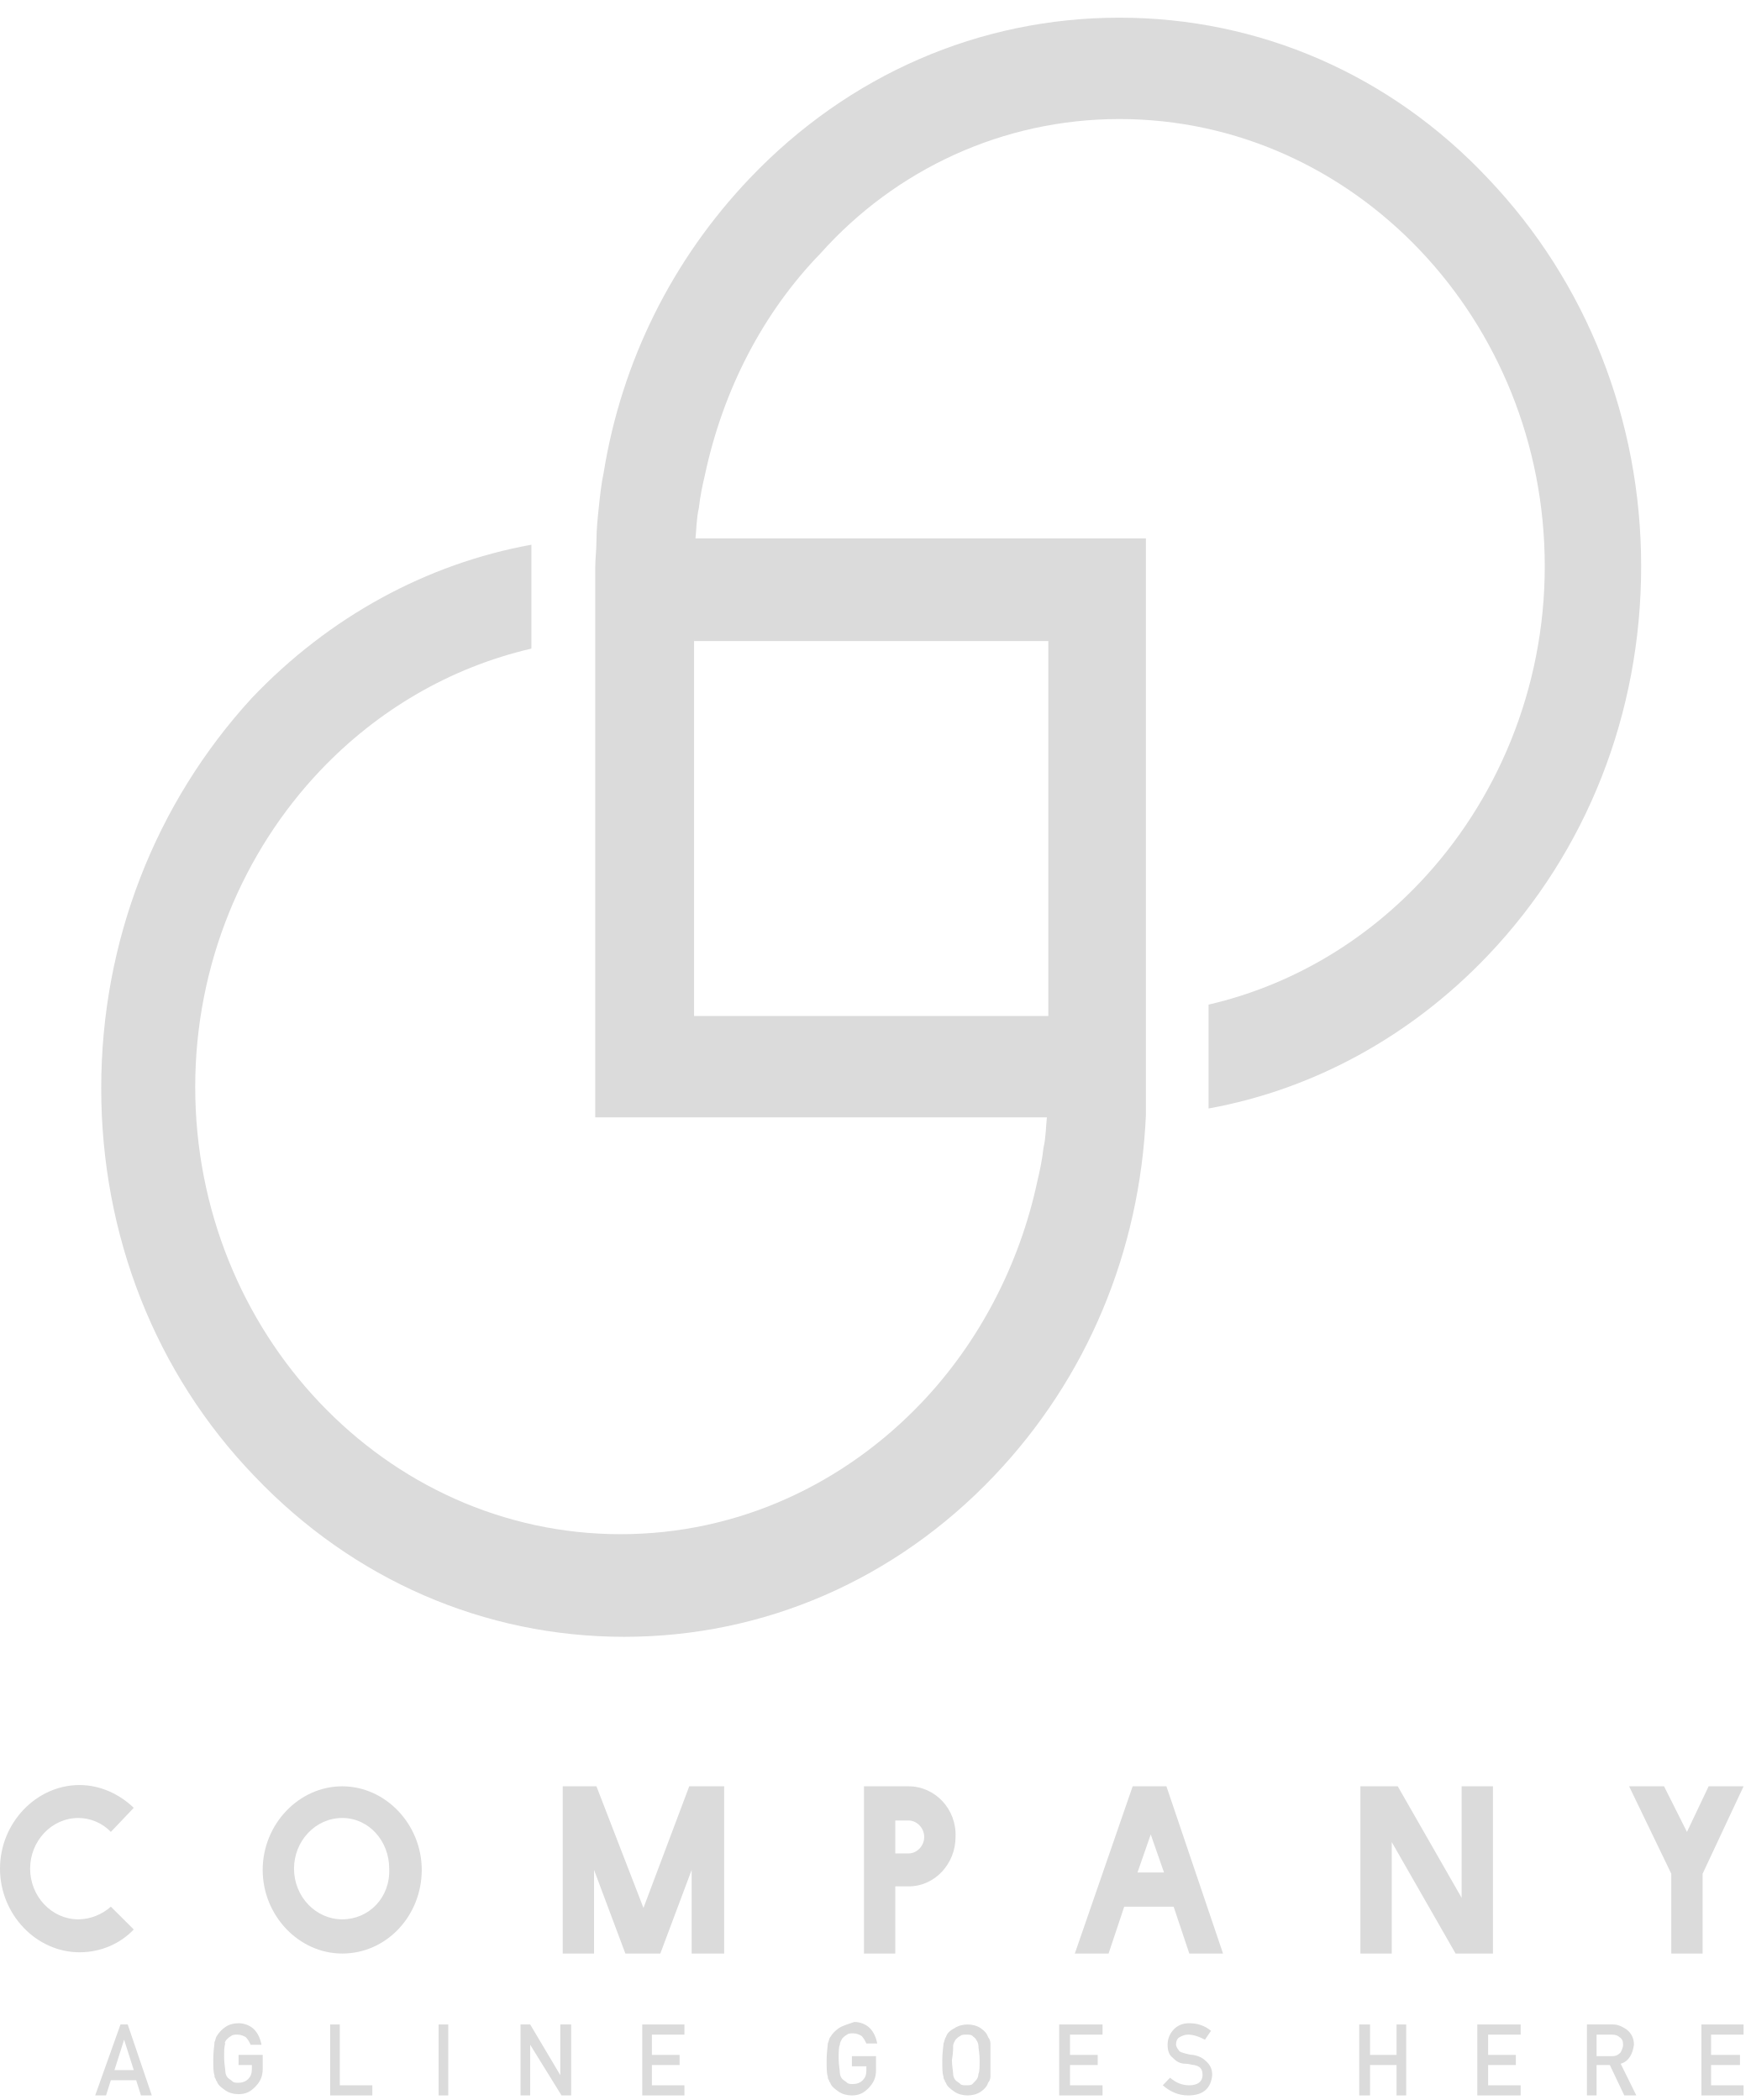
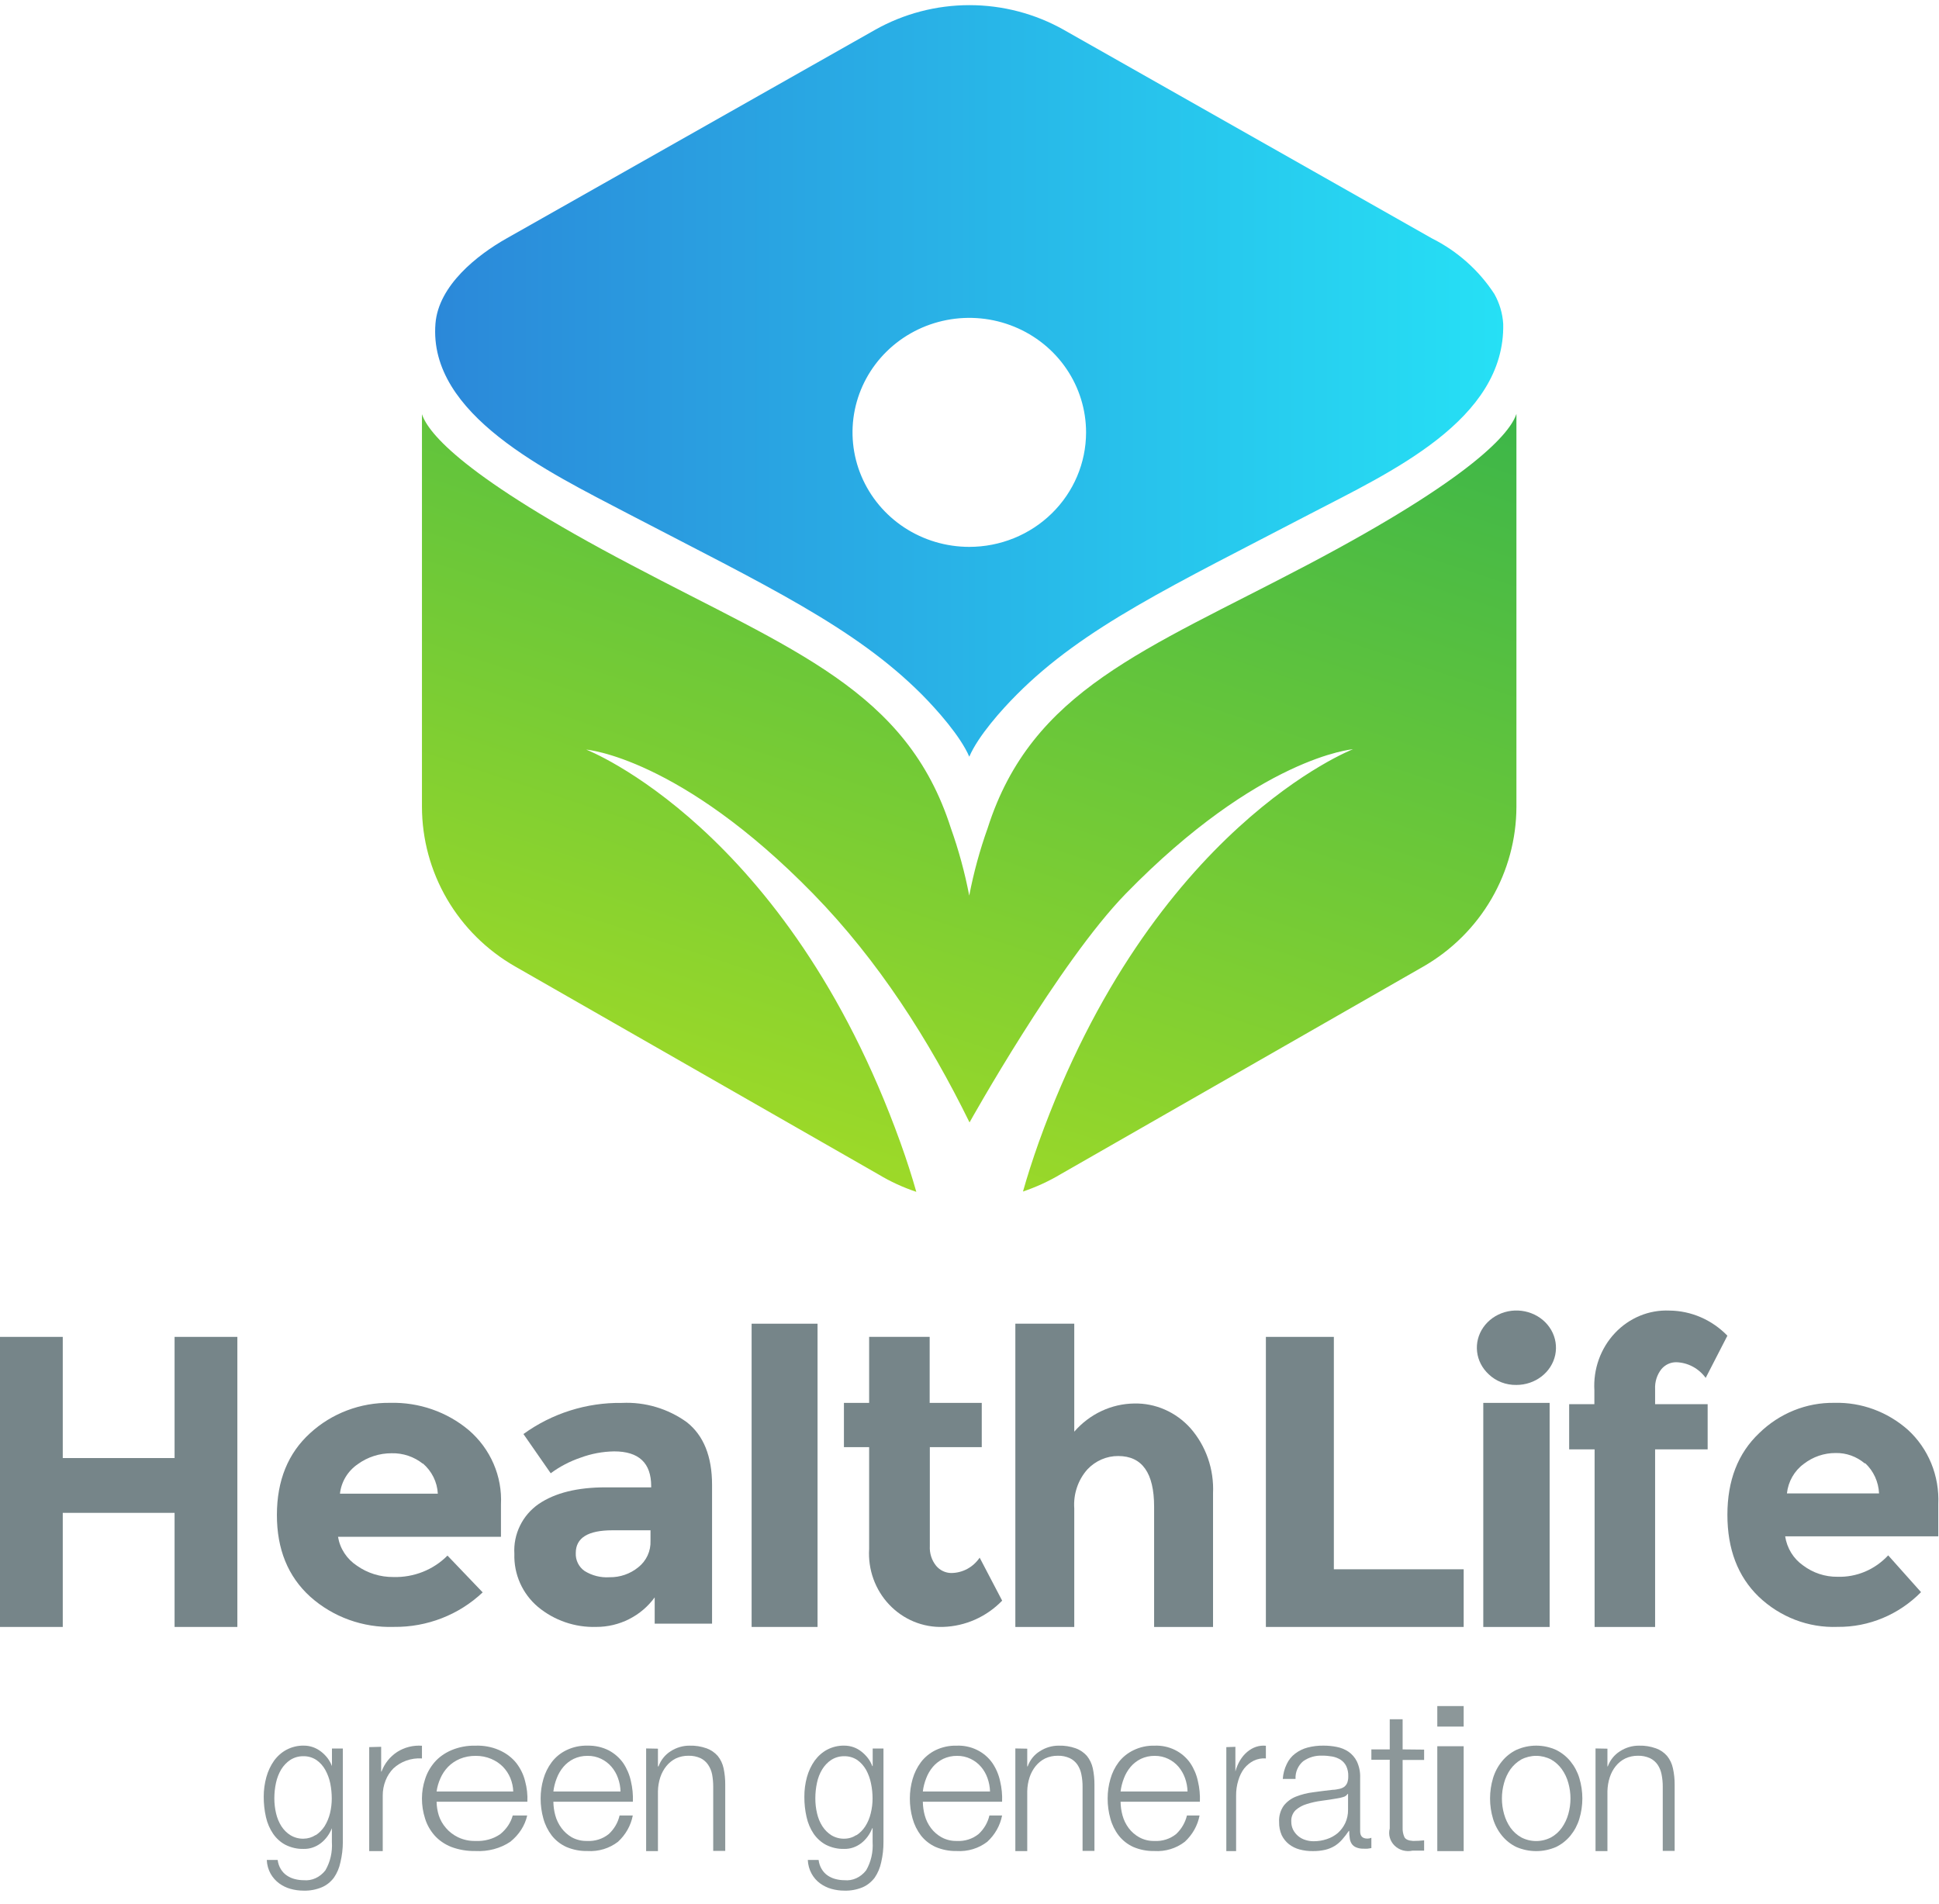
- <svg xmlns="http://www.w3.org/2000/svg" width="90" height="108" viewBox="0 0 90 108" fill="none">
-   <path d="M76.513 9.184C71.495 3.841 64.742 0.909 57.555 0.909C50.368 0.909 43.615 3.841 38.535 9.184C34.57 13.354 31.968 18.566 31.039 24.3C30.915 24.887 30.853 25.473 30.791 26.059C30.729 26.646 30.667 27.232 30.667 27.819C30.667 28.275 30.605 28.731 30.605 29.187V33.031V34.79V36.549V57.464H50.554H52.227H53.9C53.9 57.008 53.962 56.487 53.962 56.031V52.252H52.351H35.685V36.484V33.031V29.252C35.685 28.796 35.685 28.275 35.747 27.819C35.809 27.232 35.809 26.646 35.933 26.124C35.995 25.538 36.119 24.952 36.243 24.43C37.172 20.065 39.217 16.09 42.19 13.028C46.032 8.728 51.545 6.122 57.555 6.122C69.636 6.122 79.425 16.481 79.425 29.122C79.425 35.442 76.947 41.241 72.981 45.41C70.07 48.473 66.352 50.688 62.14 51.666V52.122V55.966C62.14 56.292 62.14 56.617 62.14 57.008C67.53 56.031 72.548 53.294 76.513 49.124C81.593 43.782 84.381 36.68 84.381 29.122C84.381 21.629 81.593 14.527 76.513 9.184Z" fill="#DBDBDB" />
-   <path d="M35.685 32.966H37.296H38.907H53.9V48.734V50.428V52.122V55.901C53.9 56.357 53.9 56.878 53.838 57.334C53.776 57.921 53.776 58.507 53.652 59.028C53.59 59.615 53.466 60.201 53.342 60.722C52.413 65.088 50.307 69.062 47.395 72.125C43.43 76.295 37.978 78.901 31.906 78.901C19.825 78.901 10.037 68.541 10.037 55.901C10.037 49.581 12.515 43.782 16.48 39.612C19.392 36.55 23.109 34.334 27.322 33.357V29.056C27.322 28.731 27.322 28.405 27.322 28.014C21.932 28.991 16.913 31.728 12.948 35.898C7.992 41.306 5.204 48.408 5.204 55.966C5.204 63.524 7.992 70.626 13.072 75.904C18.152 81.247 24.905 84.179 32.092 84.179C39.279 84.179 46.032 81.247 51.112 75.904C55.883 70.887 58.608 64.371 58.918 57.334C58.918 57.139 58.918 56.878 58.918 56.683C58.918 56.553 58.918 56.422 58.918 56.292C58.918 56.161 58.918 56.031 58.918 55.966V52.122V27.688H38.969H37.358H35.685C35.685 28.144 35.623 28.666 35.623 29.122L35.685 32.966Z" fill="#DBDBDB" />
-   <path d="M5.7 98.057C5.266 98.448 4.647 98.709 4.027 98.709C2.664 98.709 1.549 97.536 1.549 96.102C1.549 94.669 2.664 93.496 4.027 93.496C4.647 93.496 5.266 93.756 5.7 94.212L6.877 92.974C6.133 92.258 5.142 91.802 4.089 91.802C1.859 91.802 0 93.756 0 96.102C0 98.448 1.859 100.403 4.089 100.403C5.204 100.403 6.195 99.947 6.877 99.23L5.7 98.057Z" fill="#DBDBDB" />
-   <path d="M21.684 96.167C21.684 93.822 19.825 91.867 17.595 91.867C15.364 91.867 13.506 93.822 13.506 96.167C13.506 98.513 15.364 100.468 17.595 100.468C19.887 100.468 21.684 98.513 21.684 96.167ZM17.595 98.709C16.232 98.709 15.117 97.536 15.117 96.102C15.117 94.669 16.232 93.496 17.595 93.496C18.958 93.496 20.011 94.669 20.011 96.102C20.073 97.601 18.958 98.709 17.595 98.709Z" fill="#DBDBDB" />
-   <path d="M37.234 100.468V91.867H35.438L33.084 98.122L30.667 91.867H28.933V100.468H30.543V96.167L32.154 100.468H33.951L35.562 96.167V100.468H37.234Z" fill="#DBDBDB" />
-   <path d="M46.714 91.867H44.421V100.468H46.032V97.014H46.714C48.077 97.014 49.13 95.842 49.13 94.473C49.192 93.04 48.077 91.867 46.714 91.867ZM46.714 95.32H46.032V93.626H46.714C47.147 93.626 47.519 94.017 47.519 94.473C47.519 94.93 47.147 95.32 46.714 95.32Z" fill="#DBDBDB" />
-   <path d="M59.972 91.867H58.237L55.263 100.468H56.998L57.803 98.057H60.343L61.149 100.468H62.883L59.972 91.867ZM58.485 96.298L59.166 94.343L59.848 96.298H58.485Z" fill="#DBDBDB" />
-   <path d="M75.15 97.601L71.866 91.867H69.946V100.468H71.557V94.734L74.84 100.468H76.761V91.867H75.15V97.601Z" fill="#DBDBDB" />
-   <path d="M87.541 100.468V96.363L89.647 91.867H87.851L86.736 94.213L85.558 91.867H83.762L85.93 96.363V100.468H87.541Z" fill="#DBDBDB" />
-   <path d="M6.195 104.116L4.894 107.765H5.452L5.699 106.983H7.001L7.248 107.765H7.806L6.567 104.116H6.195ZM5.885 106.462L6.381 104.898L6.877 106.462H5.885Z" fill="#DBDBDB" />
-   <path d="M11.648 104.898C11.71 104.833 11.772 104.768 11.896 104.703C11.958 104.638 12.082 104.638 12.205 104.638C12.391 104.638 12.515 104.703 12.639 104.768C12.763 104.898 12.825 105.028 12.887 105.159H13.444C13.383 104.833 13.259 104.572 13.073 104.377C12.887 104.182 12.577 104.051 12.267 104.051C12.02 104.051 11.772 104.116 11.586 104.247C11.4 104.377 11.276 104.507 11.152 104.703C11.09 104.768 11.09 104.898 11.028 105.028C11.028 105.159 10.966 105.485 10.966 105.875C10.966 106.266 10.966 106.592 11.028 106.722C11.028 106.787 11.028 106.853 11.09 106.918C11.09 106.983 11.152 107.048 11.152 107.048C11.214 107.243 11.4 107.374 11.586 107.504C11.772 107.634 12.02 107.7 12.267 107.7C12.639 107.7 12.887 107.569 13.135 107.309C13.383 107.048 13.507 106.787 13.507 106.397V105.68H12.267V106.201H12.949V106.397C12.949 106.657 12.887 106.787 12.763 106.918C12.639 107.048 12.453 107.113 12.267 107.113C12.143 107.113 12.02 107.113 11.958 107.048C11.896 106.983 11.772 106.918 11.71 106.853C11.648 106.787 11.586 106.657 11.586 106.527C11.586 106.397 11.524 106.136 11.524 105.81C11.524 105.485 11.524 105.224 11.586 105.094C11.524 105.094 11.586 104.963 11.648 104.898Z" fill="#DBDBDB" />
-   <path d="M16.975 104.116V107.765H19.143V107.244H17.471V104.116H16.975Z" fill="#DBDBDB" />
-   <path d="M23.047 104.116H22.551V107.765H23.047V104.116Z" fill="#DBDBDB" />
-   <path d="M28.809 106.723L27.26 104.116H26.764V107.765H27.26V105.159L28.871 107.765H29.366V104.116H28.809V106.723Z" fill="#DBDBDB" />
-   <path d="M35.19 104.638V104.116H33.022V107.765H35.19V107.244H33.517V106.201H34.942V105.68H33.517V104.638H35.19Z" fill="#DBDBDB" />
-   <path d="M43.12 104.312C42.934 104.442 42.81 104.572 42.686 104.768C42.624 104.833 42.624 104.963 42.562 105.094C42.562 105.224 42.501 105.55 42.501 105.941C42.501 106.332 42.501 106.657 42.562 106.788C42.562 106.853 42.562 106.918 42.624 106.983C42.624 107.048 42.686 107.113 42.686 107.113C42.748 107.309 42.934 107.439 43.12 107.57C43.306 107.7 43.554 107.765 43.801 107.765C44.173 107.765 44.421 107.635 44.669 107.374C44.917 107.113 45.041 106.853 45.041 106.462V105.745H43.801V106.266H44.545V106.462C44.545 106.723 44.483 106.853 44.359 106.983C44.235 107.113 44.049 107.179 43.864 107.179C43.74 107.179 43.616 107.179 43.554 107.113C43.492 107.048 43.368 106.983 43.306 106.918C43.244 106.853 43.182 106.723 43.182 106.592C43.182 106.462 43.12 106.201 43.12 105.876C43.12 105.55 43.12 105.289 43.182 105.159C43.182 105.029 43.244 104.963 43.306 104.833C43.368 104.768 43.43 104.703 43.554 104.638C43.616 104.572 43.74 104.572 43.864 104.572C44.049 104.572 44.173 104.638 44.297 104.703C44.421 104.833 44.483 104.963 44.545 105.094H45.103C45.041 104.768 44.917 104.507 44.731 104.312C44.545 104.116 44.235 103.986 43.925 103.986C43.554 104.116 43.306 104.182 43.12 104.312Z" fill="#DBDBDB" />
-   <path d="M48.634 104.768C48.572 104.833 48.572 104.963 48.51 105.094C48.51 105.224 48.448 105.55 48.448 105.941C48.448 106.332 48.448 106.657 48.51 106.788C48.51 106.853 48.51 106.918 48.572 106.983C48.572 107.048 48.634 107.114 48.634 107.114C48.696 107.309 48.882 107.439 49.068 107.57C49.254 107.7 49.502 107.765 49.749 107.765C49.997 107.765 50.245 107.7 50.431 107.57C50.617 107.439 50.74 107.309 50.803 107.114C50.864 107.048 50.926 106.918 50.926 106.788C50.926 106.657 50.926 106.332 50.926 105.941C50.926 105.55 50.926 105.224 50.926 105.094C50.926 104.963 50.864 104.833 50.803 104.768C50.74 104.573 50.617 104.442 50.431 104.312C50.245 104.182 49.997 104.116 49.749 104.116C49.502 104.116 49.254 104.182 49.068 104.312C48.82 104.442 48.696 104.573 48.634 104.768ZM49.006 105.224C49.006 105.094 49.068 105.029 49.13 104.898C49.192 104.833 49.254 104.768 49.378 104.703C49.44 104.638 49.563 104.638 49.687 104.638C49.811 104.638 49.935 104.638 49.997 104.703C50.059 104.768 50.183 104.833 50.183 104.898C50.245 104.963 50.307 105.094 50.307 105.224C50.307 105.354 50.369 105.615 50.369 105.941C50.369 106.267 50.369 106.527 50.307 106.657C50.307 106.788 50.245 106.918 50.183 106.983C50.121 107.048 50.059 107.114 49.997 107.179C49.935 107.244 49.811 107.244 49.687 107.244C49.563 107.244 49.44 107.244 49.378 107.179C49.316 107.114 49.192 107.048 49.13 106.983C49.068 106.918 49.006 106.788 49.006 106.657C49.006 106.527 48.944 106.267 48.944 105.941C49.006 105.615 49.006 105.354 49.006 105.224Z" fill="#DBDBDB" />
-   <path d="M54.458 107.765H56.688V107.244H55.015V106.201H56.44V105.68H55.015V104.638H56.688V104.116H54.458V107.765Z" fill="#DBDBDB" />
-   <path d="M61.149 107.244C60.777 107.244 60.467 107.114 60.157 106.853L59.786 107.244C60.157 107.57 60.591 107.765 61.087 107.765C61.892 107.765 62.264 107.374 62.326 106.723C62.326 106.462 62.264 106.267 62.078 106.071C61.892 105.876 61.706 105.745 61.334 105.68C61.149 105.68 61.025 105.615 60.963 105.615C60.777 105.55 60.653 105.55 60.591 105.42C60.529 105.354 60.467 105.224 60.467 105.159C60.467 104.963 60.529 104.833 60.653 104.768C60.777 104.703 60.901 104.638 61.087 104.638C61.397 104.638 61.706 104.768 61.954 104.898L62.264 104.442C61.954 104.182 61.582 104.051 61.149 104.051C60.777 104.051 60.529 104.182 60.343 104.377C60.157 104.573 60.033 104.833 60.033 105.159C60.033 105.42 60.095 105.68 60.281 105.81C60.467 106.006 60.653 106.136 60.963 106.136C61.149 106.136 61.273 106.201 61.397 106.201C61.706 106.267 61.83 106.397 61.83 106.723C61.83 107.048 61.582 107.244 61.149 107.244Z" fill="#DBDBDB" />
-   <path d="M69.884 107.765H70.441V106.201H71.804V107.765H72.3V104.116H71.804V105.68H70.441V104.116H69.884V107.765Z" fill="#DBDBDB" />
-   <path d="M78.186 104.638V104.116H75.956V107.765H78.186V107.244H76.513V106.201H77.938V105.68H76.513V104.638H78.186Z" fill="#DBDBDB" />
-   <path d="M84.01 105.159C84.01 104.833 83.886 104.573 83.638 104.377C83.452 104.247 83.204 104.116 82.956 104.116H81.593V107.765H82.089V106.201H82.77L83.514 107.765H84.133L83.328 106.136C83.762 106.006 83.948 105.615 84.01 105.159ZM82.089 105.745V104.638H82.894C83.08 104.638 83.204 104.703 83.266 104.768C83.39 104.833 83.452 104.963 83.452 105.159C83.452 105.289 83.39 105.42 83.328 105.55C83.204 105.68 83.08 105.745 82.894 105.745H82.089Z" fill="#DBDBDB" />
-   <path d="M87.479 107.765H89.647V107.244H87.975V106.201H89.462V105.68H87.975V104.638H89.647V104.116H87.479V107.765Z" fill="#DBDBDB" />
+ <svg xmlns="http://www.w3.org/2000/svg" width="109" height="107" viewBox="0 0 109 107" fill="none">
+   <path d="M9.814 75.156H13.343V91.463H9.814V85.049H3.528V91.463H0V75.156H3.528V81.968H9.814V75.156Z" fill="#768589" />
+   <path d="M27.133 89.519C25.799 90.783 24.005 91.481 22.144 91.46C20.405 91.517 18.713 90.905 17.435 89.758C16.186 88.623 15.563 87.09 15.566 85.158C15.569 83.226 16.192 81.695 17.435 80.566C18.65 79.451 20.264 78.841 21.934 78.864C23.55 78.823 25.125 79.369 26.349 80.396C26.955 80.917 27.432 81.563 27.745 82.287C28.059 83.011 28.201 83.794 28.161 84.579V86.396H19.002C19.055 86.722 19.176 87.034 19.359 87.313C19.541 87.592 19.78 87.832 20.061 88.017C20.658 88.44 21.379 88.663 22.118 88.656C22.682 88.672 23.244 88.573 23.767 88.366C24.29 88.159 24.763 87.847 25.155 87.451L27.133 89.519ZM23.767 82.285C23.275 81.892 22.654 81.683 22.017 81.698C21.331 81.696 20.663 81.911 20.113 82.311C19.834 82.502 19.601 82.749 19.428 83.035C19.255 83.322 19.147 83.641 19.111 83.971H24.612C24.596 83.646 24.512 83.329 24.367 83.036C24.222 82.744 24.018 82.483 23.767 82.268V82.285Z" fill="#768589" />
+   <path d="M40.028 91.278H36.803V89.801C36.428 90.316 35.935 90.735 35.364 91.023C34.794 91.312 34.163 91.462 33.523 91.461C32.328 91.499 31.16 91.099 30.243 90.337C29.81 89.972 29.466 89.514 29.236 88.998C29.007 88.482 28.897 87.921 28.915 87.357C28.881 86.811 28.99 86.266 29.23 85.774C29.47 85.281 29.833 84.859 30.286 84.547C31.202 83.926 32.453 83.615 34.037 83.615H36.606V83.547C36.606 82.244 35.913 81.593 34.525 81.593C33.88 81.603 33.241 81.722 32.637 81.946C32.035 82.15 31.468 82.446 30.958 82.823L29.425 80.618C31.03 79.455 32.972 78.841 34.958 78.868C36.264 78.806 37.553 79.189 38.611 79.954C39.553 80.699 40.028 81.874 40.028 83.479V91.278ZM36.568 86.621V86.029H34.427C33.052 86.029 32.367 86.455 32.367 87.306C32.357 87.502 32.397 87.697 32.483 87.873C32.569 88.05 32.698 88.202 32.859 88.315C33.278 88.577 33.77 88.701 34.264 88.668C34.852 88.678 35.423 88.48 35.878 88.111C36.103 87.934 36.283 87.707 36.403 87.448C36.523 87.189 36.579 86.905 36.568 86.621Z" fill="#768589" />
+   <path d="M45.958 91.463H42.252V74.415H45.958V91.463Z" fill="#768589" />
+   <path d="M52.27 81.355V86.911C52.246 87.317 52.374 87.717 52.628 88.029C52.733 88.154 52.862 88.254 53.008 88.323C53.153 88.392 53.312 88.429 53.472 88.431C53.787 88.429 54.096 88.35 54.375 88.2C54.653 88.049 54.892 87.832 55.071 87.567L56.336 89.985C55.454 90.896 54.264 91.424 53.012 91.461C52.451 91.48 51.892 91.378 51.371 91.163C50.851 90.947 50.38 90.623 49.989 90.21C49.597 89.798 49.295 89.306 49.1 88.767C48.905 88.228 48.823 87.653 48.858 87.079V81.355H47.441V78.868H48.858V75.156H52.261V78.868H55.189V81.355H52.27Z" fill="#768589" />
+   <path d="M60.389 84.799V91.463H57.077V74.415H60.389V80.485C60.816 79.994 61.335 79.599 61.915 79.327C62.495 79.054 63.123 78.909 63.76 78.901C64.348 78.888 64.933 79.004 65.476 79.242C66.019 79.479 66.507 79.832 66.911 80.278C67.347 80.773 67.685 81.352 67.905 81.983C68.124 82.614 68.221 83.285 68.19 83.955V91.463H64.878V84.704C64.878 82.807 64.207 81.857 62.865 81.854C62.543 81.851 62.223 81.916 61.925 82.045C61.627 82.174 61.356 82.363 61.13 82.603C60.868 82.896 60.667 83.243 60.54 83.621C60.412 83.998 60.361 84.4 60.389 84.799Z" fill="#768589" />
+   <path d="M71.161 91.463V75.156H74.982V88.221H82.28V91.463H71.161Z" fill="#768589" />
+   <path d="M83.69 77.261C83.321 76.922 83.089 76.473 83.034 75.99C82.978 75.508 83.103 75.022 83.386 74.617C83.669 74.212 84.093 73.911 84.585 73.767C85.078 73.623 85.608 73.645 86.086 73.829C86.563 74.012 86.958 74.346 87.202 74.773C87.447 75.2 87.526 75.694 87.427 76.17C87.327 76.646 87.055 77.074 86.656 77.382C86.258 77.69 85.758 77.858 85.242 77.858C84.954 77.863 84.668 77.813 84.401 77.71C84.134 77.608 83.892 77.455 83.69 77.261ZM87.112 91.463H83.382V78.866H87.112V91.463Z" fill="#768589" />
+   <path d="M93.041 78.095V78.94H95.995V81.479H93.041V91.463H89.64V81.479H88.21V78.94H89.627V78.165C89.593 77.574 89.677 76.981 89.876 76.426C90.075 75.871 90.383 75.366 90.781 74.943C91.178 74.52 91.657 74.189 92.185 73.97C92.713 73.752 93.28 73.652 93.847 73.677C95.068 73.688 96.236 74.195 97.105 75.089L95.885 77.461C95.691 77.197 95.442 76.98 95.157 76.828C94.873 76.676 94.559 76.592 94.24 76.581C94.08 76.578 93.922 76.611 93.777 76.677C93.631 76.744 93.501 76.844 93.396 76.968C93.146 77.284 93.02 77.686 93.041 78.095Z" fill="#768589" />
+   <path d="M107.99 89.506C106.739 90.774 105.054 91.476 103.304 91.459C101.663 91.522 100.066 90.91 98.86 89.757C97.69 88.622 97.105 87.089 97.105 85.157C97.105 83.226 97.701 81.695 98.893 80.566C100.034 79.451 101.55 78.84 103.119 78.864C104.631 78.823 106.105 79.365 107.254 80.383C107.821 80.902 108.269 81.546 108.565 82.267C108.86 82.989 108.995 83.77 108.96 84.553V86.37H100.352C100.403 86.699 100.518 87.014 100.691 87.296C100.865 87.577 101.092 87.818 101.359 88.004C101.92 88.426 102.598 88.65 103.291 88.642C103.822 88.659 104.35 88.561 104.841 88.354C105.333 88.146 105.776 87.834 106.144 87.438L107.99 89.506ZM104.829 82.272C104.366 81.879 103.783 81.671 103.184 81.685C102.54 81.683 101.912 81.898 101.396 82.298C101.135 82.49 100.915 82.737 100.752 83.023C100.589 83.309 100.486 83.627 100.451 83.957H105.63C105.616 83.634 105.539 83.317 105.405 83.025C105.271 82.733 105.082 82.471 104.849 82.255L104.829 82.272Z" fill="#768589" />
+   <path d="M19.137 104.692C19.072 105.008 18.947 105.303 18.771 105.557C18.588 105.801 18.353 105.987 18.089 106.098C17.761 106.234 17.413 106.298 17.064 106.287C16.817 106.288 16.571 106.254 16.331 106.187C16.104 106.125 15.887 106.02 15.69 105.876C15.5 105.737 15.338 105.554 15.214 105.339C15.084 105.106 15.009 104.838 14.997 104.562H15.609C15.632 104.746 15.691 104.921 15.783 105.074C15.874 105.226 15.996 105.353 16.137 105.444C16.273 105.535 16.422 105.6 16.576 105.637C16.737 105.679 16.902 105.7 17.067 105.7C17.295 105.723 17.524 105.685 17.736 105.589C17.949 105.493 18.139 105.341 18.291 105.146C18.565 104.677 18.694 104.117 18.657 103.555V102.778C18.521 103.118 18.306 103.409 18.035 103.618C17.751 103.836 17.416 103.948 17.075 103.941C16.724 103.952 16.375 103.874 16.052 103.714C15.779 103.572 15.539 103.358 15.353 103.089C15.164 102.811 15.027 102.493 14.95 102.153C14.866 101.779 14.824 101.396 14.825 101.011C14.824 100.633 14.875 100.258 14.975 99.898C15.068 99.564 15.215 99.252 15.408 98.979C15.601 98.716 15.842 98.505 16.115 98.362C16.416 98.206 16.744 98.128 17.075 98.135C17.252 98.133 17.429 98.163 17.599 98.223C17.759 98.28 17.91 98.364 18.049 98.471C18.185 98.576 18.308 98.7 18.416 98.84C18.516 98.974 18.599 99.124 18.661 99.285V98.299H19.273V103.542C19.273 103.931 19.227 104.318 19.137 104.692ZM17.745 103.173C17.941 103.045 18.112 102.872 18.247 102.665C18.384 102.444 18.486 102.199 18.551 101.938C18.617 101.665 18.651 101.383 18.65 101.099C18.649 100.816 18.621 100.535 18.566 100.259C18.51 99.988 18.414 99.73 18.284 99.495C18.157 99.269 17.986 99.08 17.785 98.941C17.562 98.796 17.309 98.723 17.053 98.731C16.797 98.725 16.544 98.796 16.32 98.937C16.117 99.071 15.942 99.255 15.807 99.474C15.671 99.704 15.572 99.96 15.514 100.23C15.452 100.514 15.422 100.806 15.422 101.099C15.422 101.382 15.454 101.664 15.518 101.938C15.578 102.2 15.68 102.446 15.818 102.665C15.954 102.875 16.129 103.049 16.331 103.173C16.557 103.307 16.809 103.374 17.064 103.366C17.302 103.365 17.537 103.295 17.745 103.16V103.173Z" fill="#8C9799" />
+   <path d="M21.427 98.201V99.59H21.449C21.615 99.141 21.922 98.755 22.328 98.489C22.74 98.227 23.23 98.105 23.72 98.141V98.855C23.414 98.834 23.107 98.878 22.82 98.984C22.559 99.08 22.32 99.226 22.117 99.413C21.926 99.607 21.776 99.837 21.678 100.088C21.568 100.362 21.513 100.654 21.515 100.948V104.065H20.755V98.218L21.427 98.201Z" fill="#8C9799" />
+   <path d="M24.665 102.054C24.747 102.311 24.885 102.553 25.072 102.768C25.252 102.98 25.484 103.157 25.753 103.288C26.051 103.43 26.389 103.502 26.732 103.494C27.239 103.519 27.738 103.381 28.128 103.106C28.474 102.822 28.716 102.459 28.823 102.062H29.636C29.511 102.626 29.179 103.143 28.686 103.54C28.133 103.913 27.434 104.099 26.727 104.06C26.259 104.069 25.794 103.99 25.366 103.829C24.997 103.681 24.675 103.46 24.43 103.185C24.182 102.901 24.001 102.58 23.897 102.239C23.777 101.869 23.718 101.488 23.72 101.104C23.72 100.736 23.779 100.369 23.897 100.015C24.004 99.673 24.185 99.352 24.43 99.065C24.678 98.781 25.002 98.551 25.375 98.392C25.797 98.213 26.265 98.125 26.737 98.137C27.187 98.121 27.634 98.203 28.035 98.375C28.437 98.547 28.779 98.803 29.029 99.119C29.265 99.428 29.431 99.771 29.518 100.13C29.622 100.51 29.665 100.9 29.646 101.29H24.543C24.547 101.548 24.588 101.804 24.665 102.054ZM28.691 99.961C28.597 99.731 28.456 99.515 28.275 99.325C28.093 99.14 27.868 98.988 27.613 98.88C27.342 98.765 27.041 98.707 26.737 98.71C26.428 98.707 26.123 98.765 25.846 98.88C25.593 98.989 25.37 99.141 25.189 99.325C25.004 99.518 24.859 99.736 24.759 99.969C24.651 100.208 24.578 100.458 24.543 100.712H28.852C28.844 100.456 28.789 100.203 28.691 99.961Z" fill="#8C9799" />
+   <path d="M31.215 102.053C31.284 102.31 31.402 102.552 31.562 102.768C31.716 102.977 31.913 103.154 32.141 103.288C32.403 103.43 32.699 103.501 32.999 103.494C33.443 103.519 33.88 103.381 34.221 103.106C34.527 102.824 34.739 102.46 34.83 102.062H35.572C35.463 102.626 35.172 103.143 34.74 103.54C34.256 103.913 33.644 104.099 33.025 104.06C32.614 104.069 32.207 103.99 31.833 103.829C31.509 103.681 31.228 103.46 31.014 103.185C30.798 102.9 30.639 102.58 30.546 102.239C30.442 101.869 30.39 101.487 30.392 101.104C30.391 100.736 30.443 100.369 30.546 100.014C30.642 99.673 30.8 99.352 31.014 99.065C31.229 98.781 31.511 98.55 31.837 98.392C32.206 98.212 32.616 98.124 33.029 98.136C33.445 98.125 33.857 98.217 34.226 98.404C34.55 98.578 34.828 98.822 35.036 99.118C35.243 99.427 35.388 99.77 35.465 100.13C35.556 100.51 35.593 100.9 35.577 101.29H31.108C31.111 101.548 31.147 101.804 31.215 102.053ZM34.74 99.96C34.66 99.729 34.536 99.514 34.376 99.325C34.217 99.139 34.02 98.987 33.797 98.879C33.559 98.763 33.295 98.705 33.029 98.71C32.759 98.706 32.491 98.764 32.249 98.879C32.028 98.988 31.832 99.14 31.674 99.325C31.512 99.518 31.384 99.735 31.297 99.969C31.202 100.208 31.139 100.457 31.108 100.712H34.882C34.876 100.456 34.828 100.202 34.74 99.96Z" fill="#8C9799" />
+   <path d="M36.986 98.306V99.303H37.018C37.147 98.948 37.385 98.649 37.694 98.454C38.016 98.244 38.387 98.134 38.765 98.136C39.092 98.126 39.417 98.178 39.727 98.289C39.963 98.375 40.176 98.521 40.347 98.713C40.509 98.913 40.622 99.152 40.677 99.409C40.741 99.714 40.772 100.026 40.769 100.339V104.052H40.093V100.449C40.094 100.218 40.074 99.988 40.033 99.761C39.995 99.563 39.918 99.375 39.807 99.21C39.698 99.05 39.551 98.922 39.381 98.84C39.167 98.744 38.937 98.698 38.705 98.704C38.458 98.7 38.213 98.752 37.988 98.857C37.786 98.959 37.607 99.103 37.461 99.282C37.312 99.468 37.196 99.68 37.119 99.91C37.036 100.164 36.991 100.43 36.986 100.699V104.065H36.322V98.293L36.986 98.306Z" fill="#8C9799" />
+   <path d="M49.536 104.692C49.47 105.007 49.345 105.302 49.171 105.557C48.987 105.799 48.754 105.985 48.492 106.098C48.163 106.234 47.815 106.298 47.466 106.287C47.22 106.288 46.975 106.254 46.736 106.187C46.51 106.124 46.294 106.019 46.097 105.876C45.908 105.738 45.747 105.555 45.626 105.339C45.497 105.106 45.422 104.838 45.41 104.562H46.017C46.039 104.745 46.098 104.92 46.189 105.072C46.279 105.225 46.399 105.352 46.539 105.444C46.675 105.535 46.823 105.6 46.977 105.637C47.137 105.679 47.301 105.7 47.466 105.7C47.694 105.724 47.923 105.686 48.135 105.59C48.347 105.494 48.537 105.341 48.689 105.146C48.962 104.677 49.091 104.117 49.054 103.555V102.778H49.033C48.898 103.118 48.685 103.409 48.416 103.618C48.132 103.836 47.797 103.949 47.455 103.941C47.105 103.951 46.758 103.874 46.437 103.714C46.165 103.571 45.926 103.357 45.739 103.089C45.552 102.811 45.417 102.493 45.341 102.152C45.256 101.78 45.214 101.396 45.217 101.011C45.214 100.633 45.264 100.258 45.363 99.898C45.457 99.563 45.604 99.251 45.797 98.979C45.989 98.717 46.228 98.506 46.498 98.362C46.799 98.206 47.126 98.128 47.455 98.135C47.633 98.134 47.811 98.163 47.981 98.223C48.14 98.279 48.29 98.363 48.426 98.471C48.561 98.576 48.684 98.7 48.792 98.84C48.893 98.973 48.976 99.123 49.036 99.285H49.058V98.299H49.664V103.542C49.667 103.93 49.624 104.317 49.536 104.692ZM48.145 103.173C48.342 103.046 48.512 102.873 48.645 102.665C48.785 102.446 48.887 102.2 48.949 101.938C49.017 101.666 49.052 101.383 49.051 101.099C49.05 100.816 49.021 100.534 48.963 100.259C48.909 99.989 48.815 99.73 48.686 99.495C48.557 99.271 48.388 99.082 48.189 98.941C47.967 98.797 47.714 98.724 47.459 98.731C47.204 98.725 46.952 98.796 46.729 98.937C46.526 99.07 46.351 99.254 46.217 99.474C46.079 99.702 45.98 99.959 45.925 100.23C45.864 100.514 45.833 100.806 45.834 101.099C45.832 101.382 45.864 101.665 45.929 101.938C45.987 102.2 46.089 102.447 46.228 102.665C46.363 102.874 46.537 103.048 46.736 103.173C46.961 103.307 47.212 103.374 47.466 103.366C47.704 103.366 47.938 103.295 48.145 103.16V103.173Z" fill="#8C9799" />
+   <path d="M51.984 102.054C52.053 102.31 52.171 102.552 52.332 102.768C52.491 102.979 52.694 103.156 52.928 103.288C53.19 103.43 53.486 103.501 53.787 103.494C54.231 103.519 54.668 103.381 55.01 103.106C55.316 102.824 55.528 102.46 55.619 102.062H56.332C56.223 102.626 55.931 103.143 55.499 103.54C55.015 103.913 54.402 104.099 53.782 104.06C53.372 104.069 52.964 103.99 52.589 103.829C52.266 103.681 51.984 103.46 51.769 103.185C51.553 102.9 51.395 102.58 51.301 102.239C51.197 101.869 51.145 101.488 51.147 101.104C51.147 100.736 51.199 100.369 51.301 100.015C51.398 99.674 51.556 99.353 51.769 99.065C51.984 98.782 52.265 98.552 52.589 98.392C52.959 98.213 53.369 98.125 53.782 98.137C54.177 98.121 54.569 98.203 54.92 98.375C55.272 98.547 55.572 98.803 55.791 99.119C55.998 99.428 56.143 99.771 56.22 100.13C56.311 100.51 56.349 100.9 56.332 101.29H51.877C51.88 101.548 51.916 101.804 51.984 102.054ZM55.512 99.961C55.431 99.73 55.308 99.514 55.147 99.325C54.989 99.14 54.791 98.988 54.568 98.88C54.33 98.764 54.066 98.706 53.8 98.71C53.529 98.707 53.261 98.765 53.018 98.88C52.797 98.989 52.601 99.141 52.443 99.325C52.281 99.518 52.153 99.736 52.066 99.969C51.971 100.208 51.907 100.458 51.877 100.712H55.654C55.646 100.456 55.598 100.203 55.512 99.961Z" fill="#8C9799" />
+   <path d="M57.746 98.306V99.303H57.77C57.896 98.947 58.135 98.647 58.447 98.454C58.768 98.244 59.14 98.134 59.518 98.136C59.845 98.126 60.171 98.178 60.481 98.289C60.717 98.375 60.93 98.521 61.101 98.713C61.262 98.914 61.376 99.153 61.432 99.409C61.496 99.714 61.527 100.026 61.524 100.339V104.052H60.856V100.449C60.858 100.218 60.836 99.987 60.791 99.761C60.755 99.563 60.679 99.375 60.57 99.21C60.459 99.048 60.311 98.921 60.139 98.84C59.927 98.743 59.697 98.697 59.466 98.704C59.219 98.7 58.974 98.752 58.749 98.857C58.547 98.959 58.367 99.103 58.221 99.282C58.072 99.468 57.956 99.68 57.879 99.91C57.796 100.164 57.751 100.43 57.746 100.699V104.065H57.077V98.293L57.746 98.306Z" fill="#8C9799" />
+   <path d="M63.1 102.054C63.169 102.31 63.286 102.552 63.446 102.768C63.604 102.98 63.807 103.157 64.041 103.288C64.302 103.43 64.597 103.502 64.897 103.494C65.339 103.519 65.775 103.381 66.116 103.106C66.418 102.822 66.629 102.459 66.723 102.062H67.433C67.325 102.626 67.034 103.143 66.603 103.54C66.121 103.913 65.51 104.099 64.892 104.06C64.483 104.069 64.077 103.99 63.703 103.829C63.381 103.681 63.1 103.46 62.886 103.185C62.669 102.901 62.511 102.58 62.42 102.239C62.316 101.869 62.264 101.488 62.266 101.104C62.265 100.736 62.317 100.369 62.42 100.015C62.514 99.673 62.672 99.352 62.886 99.065C63.105 98.78 63.391 98.55 63.72 98.392C64.088 98.213 64.497 98.125 64.909 98.137C65.302 98.121 65.693 98.203 66.044 98.375C66.394 98.547 66.693 98.803 66.912 99.119C67.118 99.428 67.263 99.771 67.339 100.13C67.43 100.51 67.467 100.9 67.451 101.29H62.993C62.996 101.548 63.032 101.804 63.1 102.054ZM66.616 99.961C66.534 99.731 66.411 99.515 66.253 99.325C66.094 99.14 65.898 98.988 65.675 98.88C65.438 98.765 65.175 98.707 64.909 98.71C64.64 98.707 64.373 98.765 64.131 98.88C63.91 98.989 63.715 99.141 63.558 99.325C63.396 99.518 63.269 99.736 63.181 99.969C63.087 100.208 63.024 100.458 62.993 100.712H66.757C66.75 100.456 66.702 100.203 66.616 99.961Z" fill="#8C9799" />
+   <path d="M69.447 98.202V99.59C69.567 99.137 69.8 98.749 70.111 98.487C70.421 98.224 70.791 98.103 71.161 98.142V98.855C70.927 98.835 70.693 98.879 70.474 98.984C70.277 99.082 70.097 99.228 69.944 99.414C69.798 99.607 69.684 99.837 69.611 100.089C69.526 100.362 69.484 100.654 69.487 100.949V104.065H68.937V98.219L69.447 98.202Z" fill="#8C9799" />
+   <path d="M72.334 99.17C72.441 98.938 72.604 98.736 72.808 98.582C73.016 98.424 73.252 98.309 73.504 98.243C73.795 98.167 74.094 98.131 74.395 98.135C74.644 98.134 74.892 98.157 75.137 98.206C75.372 98.249 75.596 98.339 75.796 98.471C76 98.61 76.165 98.8 76.275 99.021C76.409 99.31 76.473 99.626 76.46 99.945V102.946C76.46 103.224 76.592 103.361 76.872 103.361C76.948 103.361 77.022 103.346 77.091 103.315V103.895L76.881 103.928C76.802 103.933 76.724 103.933 76.646 103.928C76.504 103.933 76.364 103.908 76.233 103.853C76.133 103.813 76.047 103.744 75.986 103.655C75.926 103.561 75.888 103.455 75.875 103.344C75.853 103.207 75.844 103.069 75.846 102.93H75.821C75.707 103.101 75.581 103.264 75.446 103.418C75.326 103.555 75.187 103.673 75.034 103.77C74.869 103.871 74.689 103.945 74.502 103.99C74.269 104.043 74.031 104.068 73.793 104.064C73.545 104.067 73.299 104.036 73.059 103.973C72.842 103.916 72.639 103.816 72.461 103.679C72.287 103.542 72.146 103.366 72.049 103.166C71.948 102.934 71.899 102.682 71.905 102.429C71.885 102.102 71.977 101.778 72.165 101.51C72.345 101.282 72.583 101.106 72.853 101C73.164 100.878 73.49 100.796 73.822 100.756C74.18 100.706 74.543 100.661 74.914 100.619C75.058 100.619 75.182 100.586 75.293 100.566C75.391 100.546 75.484 100.506 75.566 100.45C75.64 100.391 75.698 100.314 75.735 100.226C75.776 100.108 75.796 99.983 75.792 99.858C75.8 99.659 75.761 99.462 75.677 99.282C75.606 99.139 75.498 99.017 75.364 98.93C75.222 98.84 75.063 98.778 74.898 98.748C74.709 98.714 74.517 98.697 74.325 98.698C73.946 98.682 73.572 98.791 73.261 99.009C73.116 99.129 73.002 99.283 72.927 99.456C72.851 99.629 72.818 99.818 72.828 100.007H72.111C72.131 99.716 72.206 99.432 72.334 99.17ZM75.755 100.851C75.697 100.939 75.607 101.002 75.504 101.025C75.397 101.059 75.288 101.084 75.178 101.1C74.889 101.149 74.588 101.199 74.283 101.236C74.004 101.272 73.728 101.333 73.459 101.419C73.228 101.486 73.014 101.603 72.832 101.762C72.749 101.845 72.684 101.945 72.642 102.055C72.6 102.165 72.582 102.282 72.589 102.4C72.586 102.561 72.621 102.72 72.692 102.864C72.762 102.999 72.859 103.12 72.975 103.218C73.092 103.316 73.227 103.39 73.372 103.435C73.523 103.485 73.68 103.51 73.838 103.51C74.093 103.512 74.347 103.471 74.588 103.39C74.817 103.316 75.029 103.198 75.211 103.042C75.384 102.886 75.524 102.697 75.623 102.487C75.73 102.255 75.783 102.001 75.78 101.746V100.851H75.755Z" fill="#8C9799" />
+   <path d="M80.056 98.359V98.941H78.848V102.75C78.84 102.931 78.874 103.111 78.948 103.277C79.014 103.406 79.175 103.477 79.437 103.493C79.644 103.493 79.85 103.481 80.056 103.46V104.037C79.947 104.037 79.842 104.037 79.733 104.037C79.624 104.037 79.519 104.037 79.41 104.037C79.231 104.078 79.044 104.073 78.867 104.025C78.689 103.976 78.528 103.885 78.399 103.759C78.27 103.634 78.177 103.479 78.128 103.31C78.08 103.14 78.079 102.962 78.124 102.791V98.928H77.091V98.347H78.124V96.652H78.848V98.347L80.056 98.359Z" fill="#8C9799" />
+   <path d="M82.28 95.911V97.064H80.797V95.911H82.28ZM82.28 98.169V104.065H80.797V98.169H82.28Z" fill="#8C9799" />
+   <path d="M87.471 98.374C87.782 98.526 88.058 98.745 88.28 99.015C88.506 99.292 88.677 99.612 88.781 99.957C89.008 100.706 89.008 101.507 88.781 102.255C88.677 102.6 88.506 102.92 88.28 103.197C88.058 103.466 87.782 103.683 87.471 103.834C87.118 103.986 86.739 104.065 86.357 104.065C85.974 104.065 85.595 103.986 85.242 103.834C84.93 103.685 84.654 103.467 84.434 103.197C84.207 102.92 84.037 102.6 83.932 102.255C83.706 101.507 83.706 100.706 83.932 99.957C84.037 99.612 84.207 99.292 84.434 99.015C84.654 98.744 84.93 98.525 85.242 98.374C85.594 98.216 85.973 98.135 86.357 98.135C86.74 98.135 87.12 98.216 87.471 98.374ZM85.513 98.916C85.278 99.053 85.073 99.239 84.911 99.461C84.748 99.694 84.626 99.954 84.551 100.23C84.389 100.802 84.389 101.41 84.551 101.982C84.628 102.257 84.749 102.517 84.911 102.751C85.072 102.973 85.277 103.158 85.513 103.292C85.774 103.428 86.062 103.499 86.355 103.499C86.647 103.499 86.935 103.428 87.196 103.292C87.434 103.16 87.64 102.975 87.798 102.751C87.962 102.518 88.085 102.258 88.162 101.982C88.324 101.41 88.324 100.802 88.162 100.23C88.087 99.954 87.963 99.693 87.798 99.461C87.639 99.237 87.433 99.051 87.196 98.916C86.935 98.78 86.647 98.709 86.355 98.709C86.062 98.709 85.774 98.78 85.513 98.916Z" fill="#8C9799" />
+   <path d="M90.361 98.306V99.303H90.381C90.511 98.948 90.751 98.649 91.062 98.454C91.384 98.244 91.755 98.134 92.134 98.136C92.459 98.126 92.784 98.178 93.092 98.289C93.33 98.373 93.543 98.519 93.713 98.713C93.875 98.913 93.989 99.152 94.043 99.409C94.111 99.714 94.143 100.026 94.14 100.339V104.052H93.471V100.449C93.473 100.218 93.451 99.987 93.406 99.761C93.37 99.563 93.295 99.375 93.185 99.21C93.074 99.049 92.925 98.922 92.754 98.84C92.541 98.745 92.312 98.698 92.081 98.704C91.835 98.7 91.59 98.752 91.364 98.857C91.16 98.957 90.979 99.102 90.832 99.282C90.683 99.467 90.569 99.68 90.494 99.91C90.411 100.164 90.367 100.43 90.361 100.699V104.065H89.692V98.293L90.361 98.306Z" fill="#8C9799" />
+   <path d="M84.006 16.529C83.141 15.2 81.93 14.121 80.499 13.403L59.797 1.675C58.184 0.767 56.357 0.289 54.497 0.289C52.637 0.289 50.809 0.767 49.196 1.675L28.477 13.403C26.843 14.325 24.652 16.038 24.479 18.191C24.07 23.317 30.798 26.515 35.292 28.871C43.055 32.914 48.049 35.257 51.832 39.055C52.668 39.901 53.988 41.377 54.488 42.54C54.984 41.377 56.308 39.897 57.149 39.055C60.932 35.249 65.939 32.914 73.685 28.871C78.114 26.561 84.623 23.626 84.502 18.204C84.465 17.616 84.295 17.044 84.006 16.529ZM54.484 30.744C53.186 30.743 51.916 30.365 50.837 29.657C49.758 28.948 48.918 27.942 48.422 26.765C47.926 25.589 47.797 24.294 48.051 23.045C48.306 21.797 48.932 20.65 49.851 19.751C50.77 18.851 51.941 18.239 53.215 17.992C54.488 17.745 55.808 17.874 57.007 18.363C58.206 18.851 59.231 19.677 59.951 20.737C60.671 21.797 61.054 23.042 61.053 24.315C61.05 26.022 60.357 27.658 59.125 28.863C57.894 30.069 56.224 30.745 54.484 30.744Z" fill="url(#paint0_linear_0_15690)" />
+   <path d="M73.465 31.771C64.375 36.559 58 38.793 55.523 46.549C55.08 47.788 54.733 49.058 54.485 50.349C54.238 49.058 53.892 47.788 53.45 46.549C50.974 38.81 44.594 36.576 35.508 31.771C26.082 26.823 24.073 24.353 23.72 23.285V45.358C23.723 47.178 24.209 48.965 25.127 50.54C26.046 52.114 27.366 53.422 28.955 54.331L49.382 66.022C50.052 66.426 50.766 66.755 51.51 67.002C51.263 66.132 50.969 65.212 50.616 64.232C44.233 46.498 32.955 42.141 32.955 42.141C32.955 42.141 38.215 42.563 45.722 50.256C49.365 53.989 52.221 58.452 54.502 63.1C54.502 63.1 59.515 54.107 63.29 50.235C70.801 42.538 76.057 42.12 76.057 42.12C76.057 42.12 64.771 46.482 58.396 64.211C58.047 65.195 57.753 66.111 57.506 66.985C58.248 66.734 58.962 66.406 59.634 66.005L80.023 54.331C81.608 53.418 82.925 52.109 83.841 50.534C84.757 48.959 85.241 47.173 85.245 45.354V23.268C84.9 24.315 82.891 26.806 73.465 31.771Z" fill="url(#paint1_linear_0_15690)" />
+   <defs>
+     <linearGradient id="paint0_linear_0_15690" x1="24.462" y1="21.414" x2="84.502" y2="21.414" gradientUnits="userSpaceOnUse">
+       <stop stop-color="#2B88D9" />
+       <stop offset="1" stop-color="#26E0F5" />
+     </linearGradient>
+     <linearGradient id="paint1_linear_0_15690" x1="61.694" y1="13.59" x2="42.31" y2="72.481" gradientUnits="userSpaceOnUse">
+       <stop stop-color="#39B54A" />
+       <stop offset="1" stop-color="#ACDF23" />
+     </linearGradient>
+   </defs>
</svg>
